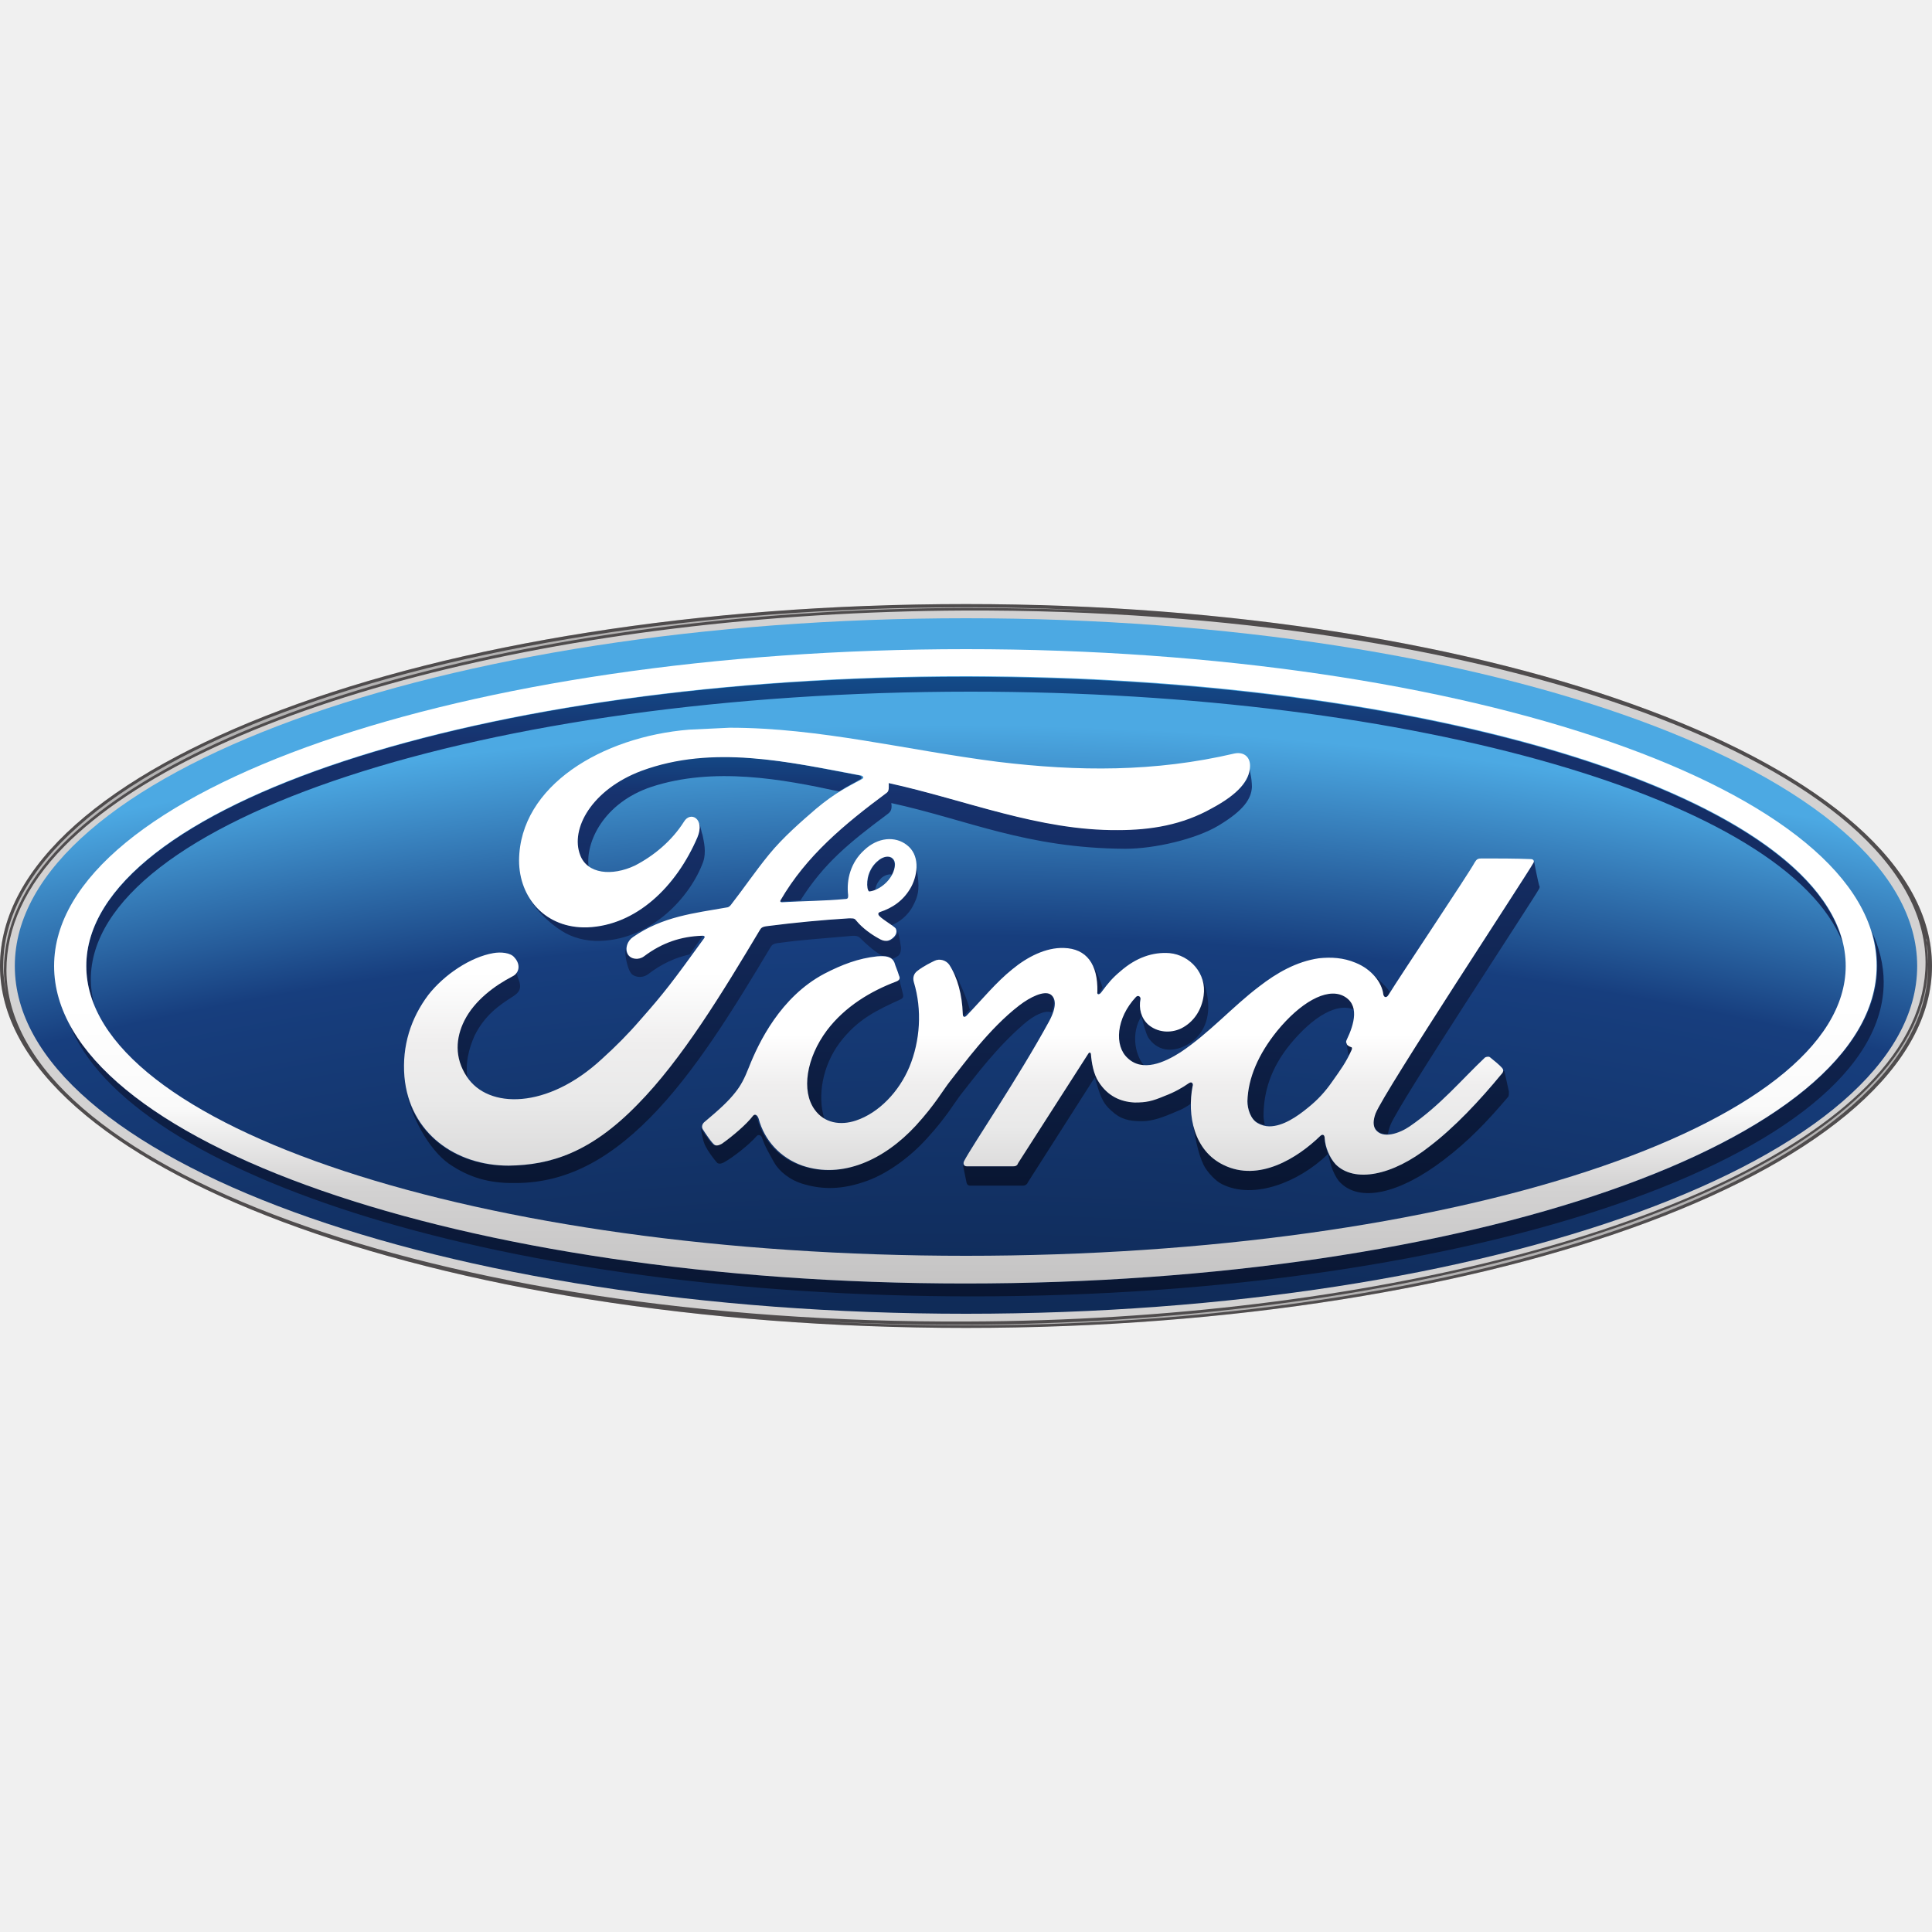
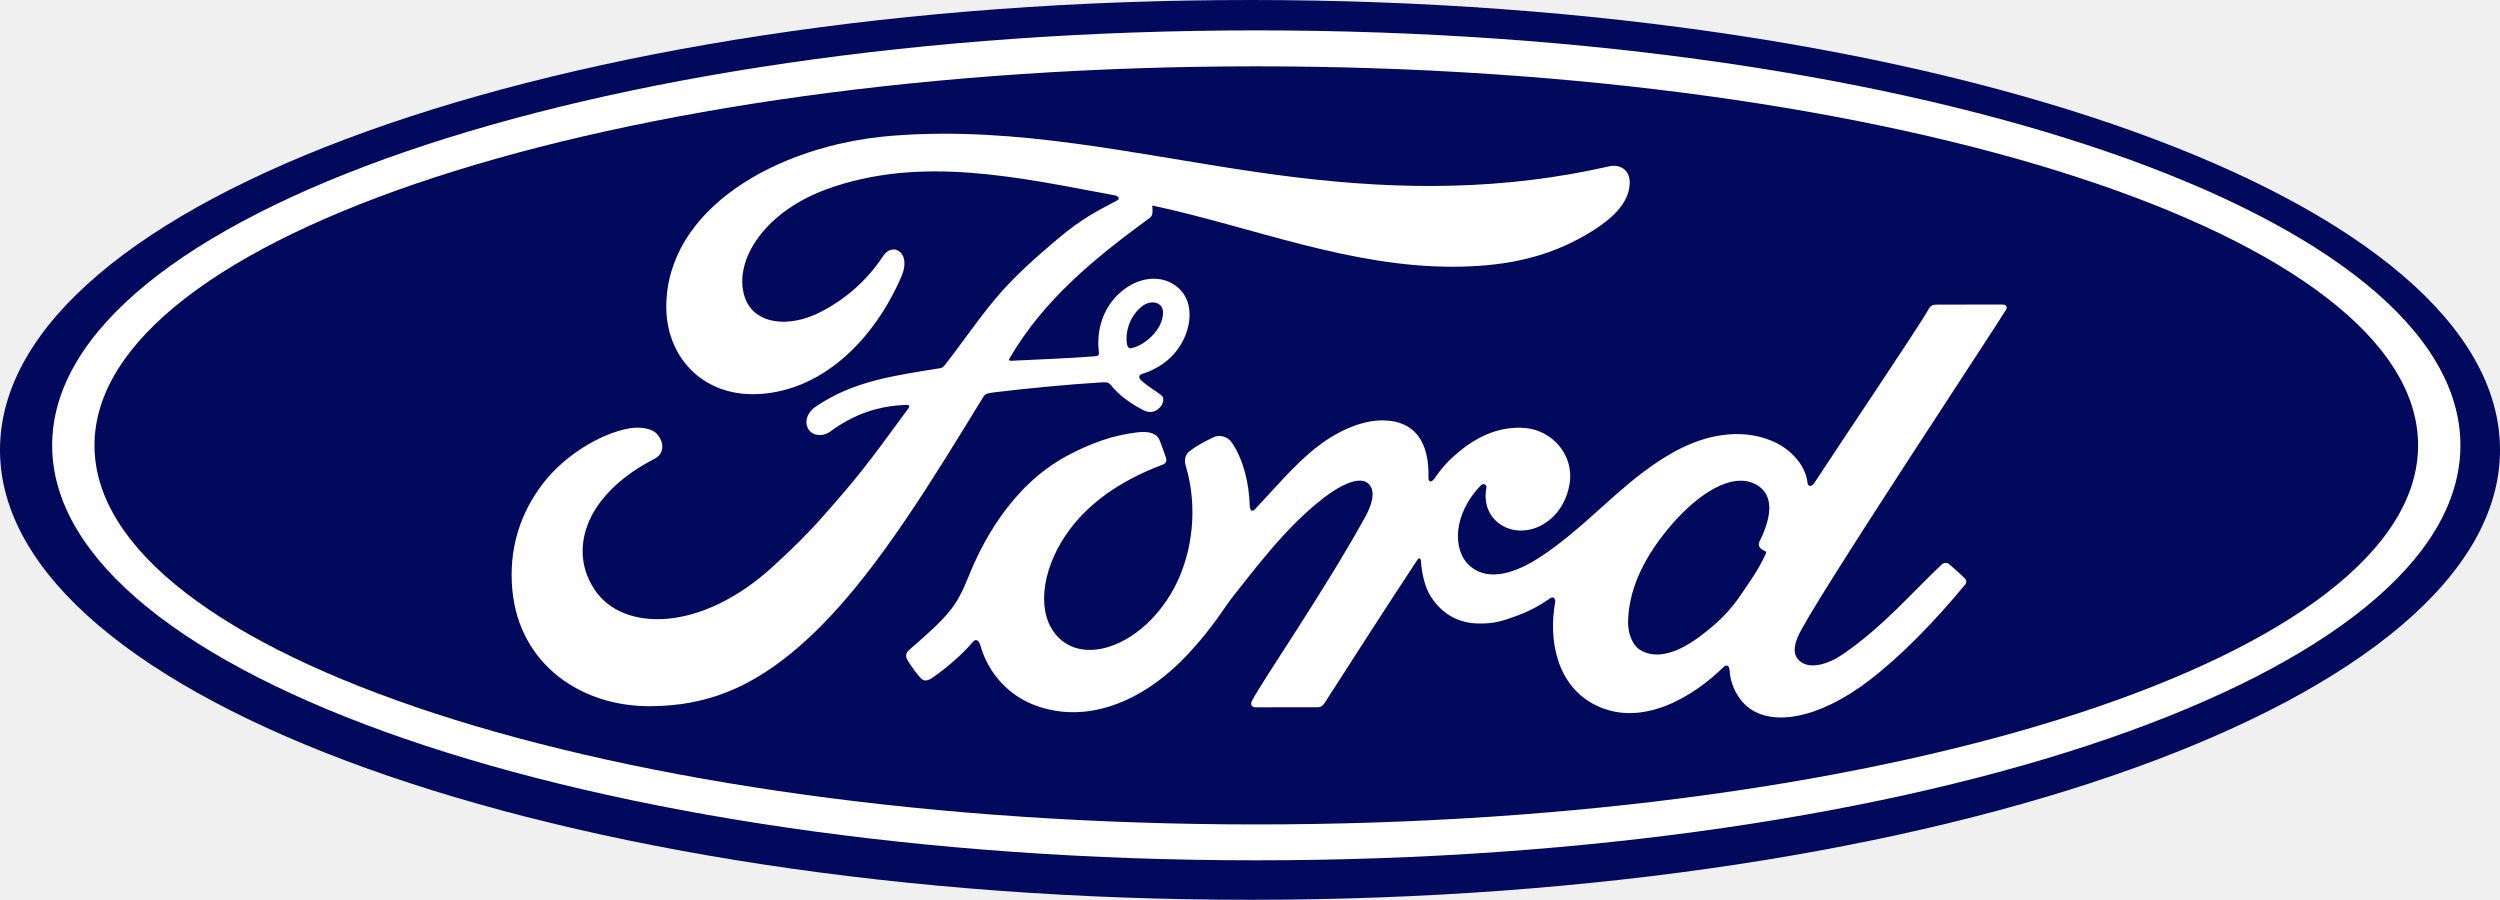
- <svg xmlns="http://www.w3.org/2000/svg" viewBox="0 0 64 64">
-   <radialGradient id="A" cx="-807.754" cy="596.238" r="1" gradientTransform="matrix(647.6554,0,0,-631.5305,523294.94,377110.59)" gradientUnits="userSpaceOnUse">
-     <stop offset="0" stop-color="#00050d" />
-     <stop offset=".7" stop-color="#051125" />
-     <stop offset=".905" stop-color="#173e7e" />
-     <stop offset=".955" stop-color="#4ca9e3" />
-     <stop offset="1" stop-color="#4ca9e3" />
-   </radialGradient>
-   <linearGradient id="B" gradientUnits="userSpaceOnUse" x1="149.75" y1="61.23" x2="149.75" y2="-53.09">
-     <stop offset="0" stop-color="#08142e" />
-     <stop offset=".809" stop-color="#17326e" />
-     <stop offset="1" stop-color="#0d69a9" />
-   </linearGradient>
-   <linearGradient id="C" gradientUnits="userSpaceOnUse" x1="151.6" y1="61.24" x2="151.6" y2="-53.09">
-     <stop offset="0" stop-color="#08142e" />
-     <stop offset=".809" stop-color="#17326e" />
-     <stop offset="1" stop-color="#0d69a9" />
-   </linearGradient>
-   <linearGradient id="D" gradientUnits="userSpaceOnUse" x1="175.619" y1="41.574" x2="175.619" y2="-37.636">
-     <stop offset="0" stop-color="#08142e" />
-     <stop offset=".809" stop-color="#17326e" />
-     <stop offset="1" stop-color="#0d69a9" />
-   </linearGradient>
-   <linearGradient id="E" gradientUnits="userSpaceOnUse" x1="209.457" y1="41.917" x2="209.457" y2="-38.349">
-     <stop offset="0" stop-color="#08142e" />
-     <stop offset=".809" stop-color="#17326e" />
-     <stop offset="1" stop-color="#0d69a9" />
-   </linearGradient>
-   <linearGradient id="F" gradientUnits="userSpaceOnUse" x1="214.402" y1="38.78" x2="214.402" y2="-34.748">
-     <stop offset="0" stop-color="#08142e" />
-     <stop offset=".809" stop-color="#17326e" />
-     <stop offset="1" stop-color="#0d69a9" />
-   </linearGradient>
-   <linearGradient id="G" gradientUnits="userSpaceOnUse" x1="170.152" y1="39.839" x2="170.152" y2="-36.165">
-     <stop offset="0" stop-color="#08142e" />
-     <stop offset=".809" stop-color="#17326e" />
-     <stop offset="1" stop-color="#0d69a9" />
-   </linearGradient>
-   <linearGradient id="H" gradientUnits="userSpaceOnUse" x1="201.947" y1="41.882" x2="201.947" y2="-38.255">
-     <stop offset="0" stop-color="#08142e" />
-     <stop offset=".809" stop-color="#17326e" />
-     <stop offset="1" stop-color="#0d69a9" />
-   </linearGradient>
-   <linearGradient id="I" gradientUnits="userSpaceOnUse" x1="132.626" y1="41.818" x2="132.626" y2="-38.301">
-     <stop offset="0" stop-color="#08142e" />
-     <stop offset=".809" stop-color="#17326e" />
-     <stop offset="1" stop-color="#0d69a9" />
-   </linearGradient>
-   <linearGradient id="J" gradientUnits="userSpaceOnUse" x1="167.257" y1="41.83" x2="167.257" y2="-37.742">
-     <stop offset="0" stop-color="#08142e" />
-     <stop offset=".809" stop-color="#17326e" />
-     <stop offset="1" stop-color="#0d69a9" />
-   </linearGradient>
-   <linearGradient id="K" gradientUnits="userSpaceOnUse" x1="209.612" y1="41.856" x2="209.612" y2="-38.299">
-     <stop offset="0" stop-color="#08142e" />
-     <stop offset=".809" stop-color="#17326e" />
-     <stop offset="1" stop-color="#0d69a9" />
-   </linearGradient>
-   <linearGradient id="L" gradientUnits="userSpaceOnUse" x1="182.439" y1="41.895" x2="182.439" y2="-38.31">
-     <stop offset="0" stop-color="#08142e" />
-     <stop offset=".809" stop-color="#17326e" />
-     <stop offset="1" stop-color="#0d69a9" />
-   </linearGradient>
-   <linearGradient id="M" gradientUnits="userSpaceOnUse" x1="226.174" y1="41.82" x2="226.174" y2="-38.315">
-     <stop offset="0" stop-color="#08142e" />
-     <stop offset=".809" stop-color="#17326e" />
-     <stop offset="1" stop-color="#0d69a9" />
-   </linearGradient>
-   <linearGradient id="N" gradientUnits="userSpaceOnUse" x1="148.754" y1="40.991" x2="148.754" y2="-37.294">
-     <stop offset="0" stop-color="#08142e" />
-     <stop offset=".809" stop-color="#17326e" />
-     <stop offset="1" stop-color="#0d69a9" />
-   </linearGradient>
-   <linearGradient id="O" gradientUnits="userSpaceOnUse" x1="136.252" y1="41.83" x2="136.252" y2="-37.766">
-     <stop offset="0" stop-color="#08142e" />
-     <stop offset=".809" stop-color="#17326e" />
-     <stop offset="1" stop-color="#0d69a9" />
-   </linearGradient>
-   <linearGradient id="P" gradientUnits="userSpaceOnUse" x1="75.832" y1="41.819" x2="75.832" y2="-38.313">
-     <stop offset="0" stop-color="#08142e" />
-     <stop offset=".809" stop-color="#17326e" />
-     <stop offset="1" stop-color="#0d69a9" />
-   </linearGradient>
-   <linearGradient id="Q" gradientUnits="userSpaceOnUse" x1="111.673" y1="41.856" x2="111.673" y2="-38.259">
-     <stop offset="0" stop-color="#08142e" />
-     <stop offset=".809" stop-color="#17326e" />
-     <stop offset="1" stop-color="#0d69a9" />
-   </linearGradient>
-   <linearGradient id="R" gradientUnits="userSpaceOnUse" x1="101.243" y1="41.836" x2="101.243" y2="-38.299">
-     <stop offset="0" stop-color="#08142e" />
-     <stop offset=".809" stop-color="#17326e" />
-     <stop offset="1" stop-color="#0d69a9" />
-   </linearGradient>
-   <linearGradient id="S" gradientUnits="userSpaceOnUse" x1="103.129" y1="41.885" x2="103.129" y2="-38.289">
-     <stop offset="0" stop-color="#08142e" />
-     <stop offset=".809" stop-color="#17326e" />
-     <stop offset="1" stop-color="#0d69a9" />
-   </linearGradient>
-   <linearGradient id="T" gradientUnits="userSpaceOnUse" x1="193.583" y1="40.359" x2="193.583" y2="-38.072">
-     <stop offset="0" stop-color="#08142e" />
-     <stop offset=".809" stop-color="#17326e" />
-     <stop offset="1" stop-color="#0d69a9" />
-   </linearGradient>
-   <linearGradient id="U" gradientUnits="userSpaceOnUse" x1="157.683" y1="41.828" x2="157.683" y2="-38.298">
-     <stop offset="0" stop-color="#08142e" />
-     <stop offset=".809" stop-color="#17326e" />
-     <stop offset="1" stop-color="#0d69a9" />
-   </linearGradient>
-   <linearGradient id="V" gradientUnits="userSpaceOnUse" x1="136.875" y1="39.108" x2="136.875" y2="-36.592">
-     <stop offset="0" stop-color="#08142e" />
-     <stop offset=".809" stop-color="#17326e" />
-     <stop offset="1" stop-color="#0d69a9" />
-   </linearGradient>
-   <linearGradient id="W" gradientUnits="userSpaceOnUse" x1="139.439" y1="41.852" x2="139.439" y2="-38.283">
-     <stop offset="0" stop-color="#08142e" />
-     <stop offset=".809" stop-color="#17326e" />
-     <stop offset="1" stop-color="#0d69a9" />
-   </linearGradient>
-   <linearGradient id="X" gradientUnits="userSpaceOnUse" x1="95.516" y1="41.856" x2="95.516" y2="-38.281">
-     <stop offset="0" stop-color="#08142e" />
-     <stop offset=".809" stop-color="#17326e" />
-     <stop offset="1" stop-color="#0d69a9" />
-   </linearGradient>
-   <linearGradient id="Y" gradientUnits="userSpaceOnUse" x1="117.039" y1="86.876" x2="82.381" y2="-42.468">
-     <stop offset="0" stop-color="#b2b1b1" />
-     <stop offset=".35" stop-color="#deddde" />
-     <stop offset=".65" stop-color="#deddde" />
-     <stop offset="1" stop-color="#b2b1b1" />
-   </linearGradient>
-   <linearGradient id="Z" gradientUnits="userSpaceOnUse" x1="208.247" y1="16.021" x2="173.75" y2="-112.724">
-     <stop offset="0" stop-color="#b2b1b1" />
-     <stop offset=".35" stop-color="#deddde" />
-     <stop offset=".65" stop-color="#deddde" />
-     <stop offset="1" stop-color="#b2b1b1" />
-   </linearGradient>
-   <linearGradient id="a" gradientUnits="userSpaceOnUse" x1="149.999" y1="-53.858" x2="149.999" y2="61.051">
-     <stop offset="0" stop-color="#fff" />
-     <stop offset=".552" stop-color="#fff" />
-     <stop offset=".691" stop-color="#fafafa" />
-     <stop offset=".8" stop-color="#d3d2d2" />
-     <stop offset="1" stop-color="#bdbcbc" />
-   </linearGradient>
-   <linearGradient id="b" gradientUnits="userSpaceOnUse" x1="173.505" y1="-17.109" x2="173.505" y2="39.879">
-     <stop offset="0" stop-color="#fff" />
-     <stop offset=".552" stop-color="#fff" />
-     <stop offset=".691" stop-color="#efeeee" />
-     <stop offset=".8" stop-color="#e9e9e9" />
-     <stop offset="1" stop-color="#d3d2d2" />
-   </linearGradient>
-   <linearGradient id="c" gradientUnits="userSpaceOnUse" x1="128.152" y1="-38.789" x2="128.152" y2="40.264">
-     <stop offset="0" stop-color="#fff" />
-     <stop offset=".552" stop-color="#fff" />
-     <stop offset=".691" stop-color="#efeeee" />
-     <stop offset=".8" stop-color="#e9e9e9" />
-     <stop offset="1" stop-color="#d3d2d2" />
-   </linearGradient>
-   <g transform="matrix(.213333 0 0 .213333 .000001 31.21067)">
-     <path d="M299.1-.6c.1.3.1.5.1.8 0-.3-.1-.5-.1-.8M150-52.5C66.7-52.5 0-27.5 0 3.7c0 31.1 67.3 56.2 150 56.2S300 34.7 300 3.7s-67.3-56.2-150-56.2" fill="#d3d2d2" />
-     <path d="M2.3 3.7c0 29.8 66.1 54 147.7 54s147.7-24.1 147.7-54c0-29.8-66.1-54-147.7-54S2.3-26.1 2.3 3.7" fill="url(#A)" />
-     <path d="M13.4 3.7c0 2 .4 4 1.2 6-.3-1.3-.5-2.6-.5-3.9 0-24.7 61.1-44.7 136.6-44.7C220.1-38.9 277.4-22 286.1 0c-5.8-23.1-64.5-41.2-136.1-41.2C74.6-41.3 13.4-21.1 13.4 3.7" fill="url(#B)" />
-     <path d="M291.5 3.7C291.5 30.9 228.1 53 150 53 80.4 53 22.6 35.5 10.7 12.5 19.8 36.5 79.1 55 151 55c78.2 0 141.5-21.9 141.5-48.8 0-2.7-.7-5.4-1.9-8 .6 1.7.9 3.6.9 5.5" fill="url(#C)" />
-     <path d="M176.4 8.5c-3.2 3.3-3.4 7.6-1.3 9.5.7.7 1.6 1 2.5 1.1-1.4-1.7-2-5.1-.3-7.7-.3-.8-.4-1.7-.2-2.6 0-.2-.1-.4-.3-.4-.2-.1-.3 0-.4.1" fill="url(#D)" />
-     <path d="M209.1 15.5c0 .5.2 1.4.3 2.1.2-.3.3-.6.5-1 .1-.3.1-.3-.1-.4-.3-.1-.7-.4-.7-.6-.1 0-.1 0 0-.1z" fill="url(#E)" />
-     <path d="M212.9 4.7c1.1 1 1.7 2.2 1.8 3.4 0 .5.5.6.8.1.1-.1.2-.3.3-.5-.1-.1-.2-.2-.3-.4-.4-.5-1.5-1.6-2.6-2.6z" fill="url(#F)" />
-     <path d="M169 2.7c.8 1.2 1.2 2.8 1.2 4.9 0 .5.4.5.6.1.1-.2.3-.4.4-.6-.5-1.9-1.5-3.7-2.2-4.4z" fill="url(#G)" />
-     <path d="M198.3 13.7c-3 3.6-4.6 7.3-4.6 10.9 0 1.3.5 2.9 1.6 3.4.4.2.7.3 1.1.4-.1-.5-.2-1-.2-1.4 0-3.7 1.1-7.4 4.1-11.1 3.6-4.4 7.4-6.6 10-5.4-.1-1-.6-1.8-1.7-2.3-.5-.2-1-.3-1.6-.3-2.6 0-5.8 2.2-8.7 5.8" fill="url(#H)" />
-     <path d="M138.9 6c-4 1.5-8 3.9-10.8 7.6-3.2 4.2-4 9.3-1.9 12.3.5.7 1.1 1.2 1.8 1.5-1.1-3.5-.3-8.2 2.4-11.8 2.8-3.7 5.9-5.1 9.4-6.7.5-.2.5-.5.4-.9-.2-.7-.6-2.5-.8-2.9.1.5 0 .8-.5.9" fill="url(#I)" />
-     <path d="M168.9 17.3l-10.9 17c-.2.3-.4.4-.7.5H150c-.3 0-.4-.1-.5-.3l.6 2.9c.1.3.3.4.5.4h8.3c.3 0 .6-.2.7-.5L170 21c.8 2.7 1.1 3.9 2.6 5.2 1.4 1.3 2.7 1.6 4.7 1.6 1.8 0 3.5-.7 5.6-1.6.8-.3 1.4-.7 2-1.1 0-1 .1-2 .3-2.9 0-.1-.1-.7-.6-.4-1 .7-2.2 1.4-3.8 2-1.9.7-2.8 1-4.6 1-2.2 0-4.2-1-5.6-3.2-.8-1.2-1.1-3-1.2-4.3 0-.1-.1-.2-.2-.2-.1.1-.2.1-.3.2" fill="url(#J)" />
-     <path d="M233.3 20.3c-3.6 4.4-7.5 8.5-11.3 11.4-5.9 4.6-11.7 5.7-14.6 2.8-1.1-1.1-1.7-2.6-1.7-4 0-.7-.4-.7-.7-.4-3.5 3.4-9.5 7.2-15 4.5-2.7-1.4-4.2-3.9-4.8-6.7.3 2 .8 4.9 1.7 6.7.6 1.2 2 2.6 2.9 3 4.9 2.4 11.8-.3 16.3-4.6 0-.1.1-.1.1-.1.2.8.5 1.7.5 1.8.3 1 .8 1.9 1.2 2.4 3.1 3.5 9.5 1.9 16.3-3.3 3.8-2.9 6.6-5.8 10-9.8.1-.2.1-.4.1-.8l-.7-3.2c-.2 0-.2.2-.3.3m-48.2 7.4v.2-.2c0 .1 0 0 0 0z" fill="url(#K)" />
-     <path d="M186.8 8.2c-.3 2.2-1.5 4.1-3.5 5.1-1.7.8-3.7.7-5.1-.6-.4-.4-.7-.9-1-1.4.4 1.6.7 2.8 1.1 3.5 1.3 2 3.6 2.5 6.1 1.1 1.8-1 3.4-3.1 3.2-6.4-.1-1.7-.6-3.4-1.4-4.8a5.37 5.37 0 0 1 .6 3.5" fill="url(#L)" />
-     <path d="M238.1-12.4c-1.1 2-23.1 35.4-24.5 38.9-.4 1.1-.5 1.9 0 2.5s1.1.8 1.9.8c.1-.4.2-.9.4-1.4 1.4-3.5 22-34.7 23.1-36.7.1-.2.1-.4 0-.5-.1-.3-.8-3.6-.8-3.9 0 .1 0 .2-.1.3" fill="url(#M)" />
-     <path d="M146.9 3.2l.2.2c1.3 2 2 4.7 2.1 7.6.1.6.3.6.6.3s.5-.6.8-.8c-.4-1.5-1-2.9-1.6-4.2-.2-.6-1.2-2.3-2.1-3.1z" fill="url(#N)" />
-     <path d="M158.1 9.8c-4.7 3.6-8.7 9.2-10.7 11.7-1.2 1.5-2.3 3.6-5.4 7-4.9 5.3-11.4 8.4-17.6 6.2-3.4-1.1-5.9-3.9-6.8-7.3-.2-.7-.6-.8-.9-.4-1 1.3-3.1 3.1-4.8 4.3-.2.1-.7.4-1.1.2s-1.6-2-1.9-2.5c0-.1-.1-.1-.1-.2.4 2.2.5 2.5 1.1 3.5.7 1.1 1.4 1.9 1.5 2 .4.2.8 0 1-.1 1.3-.7 3.9-2.7 5.1-4.1.3-.3.7-.1.8.2.5 1.5 1.2 2.6 1.9 3.9.8 1.4 2.5 2.8 4.7 3.4 2.8.8 5.9.9 9.9-.6 3.2-1.2 6.6-3.7 9.2-6.6 3.1-3.4 4.2-5.5 5.4-7 2-2.5 5.2-6.9 9.6-10.7 1.5-1.3 3.2-2.2 4.3-1.8.6-1.6.3-2.5-.3-3-.2-.1-.5-.2-.8-.2-1.2.2-2.7 1.1-4.1 2.1" fill="url(#O)" />
-     <path d="M79.3 5.3c-2.7 1.4-5.9 3.7-7.5 6.9-1.3 2.6-1.5 5.7.4 8.7.2.2.3.5.5.7-.6-2.5.1-5.1 1-7.1 1.6-3.2 3.8-4.7 6-6.1.9-.6 1.4-1.2.8-2.7-.2-.4-.3-1.2-.4-1.9.1.6-.2 1.2-.8 1.5" fill="url(#P)" />
-     <path d="M99.4-26.6c-7.7 2.9-11.1 9-9.5 13.1.3.8.8 1.4 1.5 1.8-.5-3.8 2.3-9.9 9.7-12.4 9.7-3.2 20.5-1.2 29.2.7 1.2-.8 2.3-1.3 3.3-1.9.5-.3-.1-.6-.2-.6-6.9-1.3-14.1-2.9-21.1-2.9-4.4 0-8.7.6-12.9 2.2" fill="url(#Q)" />
-     <path d="M131.7-3.7a190.95 190.95 0 0 0-12.6 1.2c-.9.1-1 .3-1.2.6-5.9 9.7-12.1 20.1-19 27.1-7.4 7.5-13.5 9.5-20 9.5-7.5.1-14.2-4.2-15.9-11.7.9 4.2 3.6 9.2 6.7 11.4 3.2 2.2 6.3 3 9.9 3 7.4.1 14.2-2.9 21.4-10.2 6.9-7 12.9-16.8 18.7-26.5.2-.3.4-.5 1.4-.6 3.7-.5 7-.7 10.3-1 1-.1 1.7-.2 2.1.2 1.2 1.2 2.5 2.3 3.5 2.8.6 0 1.1.1 1.5.5.4-.1.7-.3 1-.5.4-.4.4-.9.4-1.3-.1-.8-.4-2.4-.6-2.8.2.3.1.8-.3 1.2-.3.3-.7.6-1.2.6-.4 0-.7-.2-1.2-.4-1.1-.6-2.5-1.6-3.4-2.7-.2-.3-.4-.4-.8-.4-.4-.1-.5 0-.7 0" fill="url(#R)" />
-     <path d="M99.9 2.1c-.8.6-2 .5-2.5-.3-.2-.3-.3-.6-.3-.8-.1 1.3.4 3.1.8 3.7.4.7 1.7 1 2.7.3 2.2-1.7 4.3-2.6 6.5-3.1L109-.8c.1-.1.1-.2 0-.2 0-.1-.1-.1-.3-.1-3.1.1-6 1.1-8.8 3.2" fill="url(#S)" />
-     <path d="M193.5-28.7c0 .1.1.1.1.2 0-.1 0-.2-.1-.2z" fill="url(#T)" />
-     <path d="M193.9-27.3c-.1 2.1-1.8 4.2-5.9 6.4-4.7 2.6-9.5 3.3-14.6 3.4-12.3.1-23.8-4.7-35.6-7.3 0 .5.1 1.1-.3 1.5-6.6 4.9-12.5 9.8-16.5 16.7-.1.2-.1.3.2.3 1.1-.1 2.1-.1 3.1-.2 3.6-5.7 7.5-8.9 13.4-13.3.4-.3.9-.6.7-1.8 11.9 2.6 20.9 7 36.3 7.1 4.6 0 11-1.5 14.5-3.6 4-2.4 5.1-4.2 5.2-6 0-.6-.1-1.5-.2-1.9-.1-.6-.2-1.4-.4-2 .1.1.1.4.1.7" fill="url(#U)" />
-     <path d="M136.6-12.8c-.1.1-.3.3-.5.4-1.2 1.2-1.5 2.8-1.4 4 .1.5.3.6.5.5.2 0 .5-.1.7-.2.1-.7.4-1.3 1-1.9.5-.4 1.1-.6 1.6-.5.5-.9.6-2 0-2.5-.2-.2-.5-.3-.9-.3-.2.1-.6.2-1 .5" fill="url(#V)" />
-     <path d="M141.3-8.6c-1.1 2.2-3 3.3-4.8 3.9 0 0-.4.1-.3.4 0 .4 1.3 1.2 2.1 1.7.1 0 .3-.1.3-.1.9-.4 2.4-1.3 3.3-3.2.6-1.2.9-2.2.6-4.4-.2-1.5-.5-2.9-.9-3.5.9 1.6.6 3.6-.3 5.2" fill="url(#W)" />
-     <path d="M108.5-18.7c.2.5.2 1.4-.2 2.4-3.3 7.7-9.5 13.7-17.1 14-4.6.1-8-2.2-9.6-5.6 1.2 2.6 3.6 4.9 5.7 6.2 1.6 1 3.7 1.6 6 1.5 7.9-.3 13.9-6.8 15.9-12.3.5-1.5.1-3.1-.1-4.1-.2-.5-.3-1.4-.6-2.1z" fill="url(#X)" />
-     <path d="M299.1-.6c.1.3.1.5.1.8 0-.3-.1-.5-.1-.8M1 4.4c0-6.6 2.9-13.1 9-19.3 21.5-21.7 77.7-36.3 139.7-36.6 82.2-.3 149.1 24.2 149.3 54.6 0 6.6-3 13-9.1 19.2-21.5 21.7-77.6 36.4-139.6 36.6C68.1 59.3 1.2 34.8 1 4.4m149-56.9C66.7-52.5 0-27.5 0 3.7c0 31.1 67.3 56.2 150 56.2S300 34.7 300 3.7s-67.3-56.2-150-56.2" fill="#4f4c4d" />
-     <path d="M.5 3.7c0 1.5.2 2.9.5 4.4C.8 6.9.6 5.6.6 4.4.6-2.3 3.6-9 9.7-15.2c21.6-21.8 77.9-36.5 140-36.7 8.6 0 17.1.2 25.3.7-8.1-.5-16.5-.8-25-.8C67.1-52 .5-27.2.5 3.7" fill="url(#Y)" />
-     <path d="M299.4 3.1c0 6.7-3.1 13.3-9.3 19.5-21.5 21.7-77.8 36.5-139.9 36.8-8.8 0-17.4-.2-25.8-.7 8.3.5 16.8.8 25.5.8 82.5 0 149.5-25.2 149.5-55.8a20.68 20.68 0 0 0-.3-3.5c.3 1 .3 2 .3 2.9" fill="url(#Z)" />
-     <path d="M8.4 3.7C8.4 30.9 71.8 53 149.9 53c78.2 0 141.5-22.1 141.5-49.3.1-27.2-63.2-49.2-141.4-49.2S8.4-23.5 8.4 3.7m5 0c0-24.9 61.1-45 136.6-45 75.4 0 136.6 20.1 136.6 45s-61.1 45-136.6 45c-75.4 0-136.6-20.1-136.6-45" fill="url(#a)" />
-     <path d="M230.1-13c-.6 0-.8.1-1.1.6-.9 1.7-11.5 17.5-13.4 20.6-.3.5-.7.4-.8-.1-.2-1.8-1.8-3.9-4.3-4.9-1.9-.8-3.8-.9-5.7-.7-3.5.5-6.6 2.3-9.3 4.4-4.1 3.1-7.7 7.2-12.2 10.2-2.5 1.6-5.9 3.1-8.2.9-2.1-1.9-1.8-6.2 1.3-9.5.3-.3.7-.1.7.3-.3 1.5.1 3 1.2 4 1.4 1.2 3.4 1.4 5.1.6 2-1 3.2-2.9 3.5-5.1.5-3.4-2.1-6.3-5.3-6.6-2.6-.2-5.2.7-7.6 2.8-1.2 1-1.9 1.8-3 3.3-.3.4-.7.4-.6-.1.1-4.3-1.7-6.7-5.2-6.8-2.8-.1-5.7 1.4-8 3.3-2.5 2-4.7 4.7-7.1 7.2-.3.3-.6.3-.6-.3-.1-2.9-.8-5.6-2.1-7.6-.5-.7-1.5-1-2.3-.6-.4.2-1.7.8-2.7 1.6-.5.4-.7 1-.5 1.7 1.3 4.3 1 9.1-.7 13.2-1.6 3.8-4.7 7.1-8.3 8.3-2.4.8-4.9.4-6.4-1.7-2.1-2.9-1.3-8 1.9-12.3 2.8-3.7 6.8-6.1 10.8-7.6.5-.2.6-.5.4-.9-.2-.7-.6-1.6-.7-2-.4-1-1.4-1.1-2.7-1-2.9.3-5.5 1.3-8.2 2.7-6.8 3.6-10.2 10.7-11.7 14.5-.7 1.8-1.3 2.9-2.1 3.9-1.1 1.4-2.4 2.6-4.9 4.7-.2.2-.4.6-.2 1 .3.5 1.5 2.3 1.9 2.5s.9-.1 1.1-.2c1.7-1.2 3.8-3 4.8-4.3.3-.4.7-.2.9.4.9 3.4 3.4 6.1 6.8 7.3 6.2 2.1 12.7-.9 17.6-6.2 3.1-3.4 4.2-5.5 5.4-7 2-2.5 6-8.1 10.7-11.7 1.7-1.3 3.8-2.3 4.8-1.7.8.5 1.1 1.8-.2 4.2-4.8 8.8-11.9 19.2-13.2 21.7-.2.4 0 .8.4.8h7.3c.4 0 .6-.2.7-.5l10.9-17c.2-.3.4-.1.4.1.1 1.3.4 3.1 1.2 4.3 1.4 2.2 3.4 3.1 5.6 3.2 1.8 0 2.7-.2 4.6-1 1.6-.6 2.8-1.3 3.8-2 .6-.4.7.3.6.4-.9 4.6.2 10.1 4.8 12.3 5.5 2.7 11.5-1.1 15-4.5.3-.3.7-.3.7.4.1 1.3.7 2.9 1.7 4 2.9 2.9 8.8 1.8 14.6-2.8 3.8-2.9 7.7-7 11.3-11.4.1-.2.2-.4 0-.7-.5-.6-1.3-1.2-1.9-1.7-.2-.2-.6-.1-.8 0-3.7 3.5-6.9 7.4-11.7 10.7-1.6 1.1-4.2 2-5.3.5-.4-.6-.4-1.4 0-2.5 1.4-3.5 23.4-36.9 24.5-38.9.2-.3 0-.6-.4-.6-2.3-.1-5.3-.1-7.6-.1m-34.8 41.1c-1.1-.6-1.6-2.2-1.6-3.4.1-3.6 1.7-7.3 4.6-10.9 3.6-4.4 7.6-6.7 10.2-5.5 2.7 1.3 1.8 4.4.6 6.9-.1.2-.1.4 0 .5 0 .3.4.5.7.6.1 0 .2.1.1.4-.9 2-1.8 3.2-3 4.9-1.1 1.6-2.3 2.9-3.8 4.1-1.7 1.4-3.9 2.9-6 2.9-.6 0-1.3-.2-1.8-.5" fill="url(#b)" />
-     <path d="M113.3-33.3l-6.3.3c-13.5 1.1-26.3 8.7-26.4 20.3 0 5.9 4.2 10.6 10.6 10.4 7.6-.3 13.8-6.3 17.1-14 1.2-2.9-1.1-4.1-2.1-2.4-1.9 3-4.7 5.3-7.6 6.8-3.6 1.7-7.4 1.3-8.5-1.6-1.6-4.1 1.8-10.2 9.5-13.1 11.1-4.1 22.8-1.4 34 .7.2 0 .8.3.2.6-2 1.1-4 2-7.1 4.6-2.2 1.9-5.1 4.4-7.3 7.1s-3.8 5.1-5.9 7.8c-.3.4-.6.4-.6.4-5.1.9-10 1.4-14.6 4.6-.9.6-1.3 1.8-.8 2.7.5.8 1.7.9 2.5.3 2.8-2.1 5.7-3.1 9.1-3.2.1 0 .2 0 .3.1v.2c-5 6.9-6.2 8.5-10 12.8-1.9 2.2-3.8 4.1-5.9 6-8.5 7.9-17.7 7.8-21 2.8-2-3-1.7-6.1-.4-8.7 1.6-3.2 4.8-5.5 7.5-6.9 1-.5 1.3-1.8.3-2.9-.6-.8-2.2-.9-3.3-.7-3.5.6-7.6 3.3-10.1 6.5-2.7 3.6-4.1 7.9-3.7 12.7.8 8.8 8 13.8 16.2 13.8 6.5-.1 12.7-2 20-9.5 6.9-7 13.2-17.4 19-27.1.2-.3.3-.5 1.2-.6a190.95 190.95 0 0 1 12.6-1.2c.8 0 .9 0 1.2.4.9 1.1 2.3 2.1 3.4 2.7.5.3.8.4 1.2.4.5 0 .9-.3 1.2-.6.4-.4.5-.9.3-1.3s-2.6-1.7-2.7-2.2c-.1-.3.3-.4.3-.4 1.8-.6 3.6-1.7 4.8-3.9 1.1-2.1 1.3-5-.7-6.5-1.8-1.4-4.5-1.2-6.6.8-2.1 1.9-2.8 4.6-2.5 7 0 .4 0 .6-.5.6-3.2.3-6.3.3-9.8.5-.2 0-.3-.1-.2-.3 4-6.9 9.9-11.8 16.5-16.7.4-.3.3-.9.3-1.5 11.9 2.6 23.3 7.4 35.6 7.3 5.1 0 10-.8 14.6-3.4 4.1-2.2 5.8-4.3 5.9-6.4.1-1.5-.9-2.4-2.4-2.1-12.4 2.9-24.3 2.8-36.7 1.3-14.2-1.8-27.7-5.3-41.7-5.3m21.4 24.9c-.2-1.3.2-3.1 1.7-4.3.7-.6 1.7-.8 2.2-.3.7.6.3 2-.3 2.9-.7 1.1-2 2-3.1 2.2h-.1c-.1.1-.3 0-.4-.5" fill="url(#c)" />
+ <svg xmlns="http://www.w3.org/2000/svg" width="1000" height="359.914" version="1.1" viewBox="0 0 264.583 95.227" id="svg16">
+   <defs id="defs20" />
+   <g id="g2317">
+     <path d="M 132.292,0 C 59.2,0 -1.9786051e-4,21.282 -1.9786051e-4,47.615 c 0,26.324 59.204,47.613 132.292,47.613 73.097,0 132.292,-21.289 132.292,-47.613 C 264.584,21.281 205.39,0 132.292,0 Z" fill="#064a93" id="path2" style="fill:#00095b;fill-opacity:1;stroke-width:1" />
+     <path d="m 132.962,91.051 c -70.385,0 -127.442,-19.661 -127.442,-43.917 0,-24.258 57.058,-43.919 127.442,-43.919 70.378,0 127.432,19.659 127.432,43.919 0,24.254 -57.056,43.917 -127.432,43.917 z m 0,-84.03 c -67.912,0 -122.962,17.956 -122.962,40.114 0,22.158 55.048,40.117 122.962,40.117 67.911,0 122.952,-17.959 122.952,-40.117 0,-22.157 -55.045,-40.114 -122.952,-40.114 z" id="path6" style="fill:#ffffff;stroke-width:1" />
+     <path id="path8" style="fill:#ffffff;stroke-width:1" d="m 99.718,14.153 c -1.809,0.006 -3.626,0.076 -5.457,0.226 -12.155,1.013 -23.725,7.789 -23.746,18.077 -0.013,5.217 3.733,9.444 9.537,9.258 6.82,-0.229 12.419,-5.639 15.35,-12.46 1.112,-2.588 -0.948,-3.663 -1.928,-2.173 a 17.298,17.298 0 0 1 -6.882,6.062 c -3.209,1.556 -6.639,1.136 -7.679,-1.444 -1.462,-3.64 1.577,-9.087 8.512,-11.65 10.017,-3.672 20.498,-1.243 30.583,0.633 0.144,0 0.681,0.295 0.206,0.54 -1.806,0.975 -3.584,1.768 -6.354,4.128 -1.986,1.684 -4.586,3.926 -6.597,6.368 -1.996,2.407 -3.411,4.554 -5.283,6.934 -0.261,0.344 -0.582,0.328 -0.578,0.328 -4.563,0.763 -9.03,1.274 -13.12,4.09 -0.846,0.578 -1.213,1.604 -0.7,2.389 0.461,0.696 1.515,0.77 2.247,0.243 2.541,-1.882 5.157,-2.768 8.157,-2.85 0.131,0.008 0.194,0.029 0.231,0.109 0.023,0.045 0.009,0.14 -0.045,0.21 -4.494,6.173 -5.619,7.568 -9,11.395 -1.729,1.967 -3.43,3.627 -5.33,5.355 -7.676,7.061 -15.932,6.939 -18.894,2.512 -1.77,-2.657 -1.537,-5.446 -0.377,-7.76 1.428,-2.834 4.314,-4.911 6.714,-6.124 0.891,-0.45 1.147,-1.578 0.255,-2.606 -0.567,-0.67 -1.942,-0.789 -2.966,-0.603 -3.144,0.575 -6.859,2.928 -9.054,5.76 -2.474,3.178 -3.71,7.036 -3.295,11.366 0.745,7.813 7.242,12.326 14.618,12.274 5.869,-0.045 11.398,-1.806 18.05,-8.493 6.201,-6.236 11.851,-15.551 17.141,-24.189 0.166,-0.276 0.284,-0.424 1.088,-0.523 3.318,-0.411 8.217,-0.879 11.357,-1.059 0.698,-0.038 0.84,-0.03 1.12,0.315 0.818,1.022 2.047,1.889 3.031,2.417 0.48,0.258 0.708,0.387 1.085,0.393 0.465,0.01 0.827,-0.238 1.061,-0.5 0.333,-0.362 0.425,-0.835 0.245,-1.141 -0.188,-0.32 -2.378,-1.522 -2.443,-2.008 -0.048,-0.303 0.287,-0.376 0.287,-0.376 1.61,-0.5 3.285,-1.529 4.3,-3.454 0.997,-1.895 1.158,-4.424 -0.666,-5.83 -1.601,-1.235 -4.02,-1.04 -5.95,0.675 -1.888,1.665 -2.513,4.087 -2.258,6.21 0.046,0.368 0.027,0.492 -0.48,0.534 -2.902,0.23 -5.698,0.31 -8.808,0.473 -0.208,0.015 -0.274,-0.121 -0.153,-0.264 3.581,-6.16 8.928,-10.547 14.842,-14.867 0.392,-0.291 0.272,-0.844 0.256,-1.306 10.678,2.297 20.997,6.572 32.076,6.481 4.581,-0.037 8.967,-0.727 13.159,-3.004 3.687,-1.991 5.183,-3.833 5.293,-5.747 0.086,-1.323 -0.843,-2.159 -2.166,-1.874 -11.193,2.546 -21.871,2.518 -33.007,1.184 -12.719,-1.529 -24.924,-4.676 -37.584,-4.636 z m 22.343,17.853 c 0.262,0.014 0.506,0.101 0.704,0.269 0.59,0.499 0.311,1.744 -0.285,2.606 -0.651,0.951 -1.755,1.772 -2.762,1.972 -0.202,0.037 -0.377,-0.049 -0.46,-0.492 h -0.001 c -0.164,-1.173 0.222,-2.744 1.488,-3.851 0.396,-0.347 0.88,-0.527 1.316,-0.504 z m 89.855,0.225 c -2.035,0 -4.704,0.004 -6.825,0.004 -0.505,0 -0.766,0.061 -1.005,0.526 -0.782,1.485 -10.32,15.638 -12.096,18.388 -0.298,0.418 -0.664,0.36 -0.706,-0.117 -0.18,-1.632 -1.603,-3.508 -3.846,-4.406 -1.71,-0.687 -3.382,-0.811 -5.119,-0.583 -3.137,0.417 -5.932,2.057 -8.39,3.904 -3.703,2.789 -6.898,6.4 -11.023,9.07 -2.252,1.453 -5.335,2.72 -7.398,0.83 -1.867,-1.714 -1.657,-5.522 1.2,-8.466 0.301,-0.309 0.662,-0.051 0.605,0.226 -0.27,1.332 0.062,2.656 1.083,3.585 1.246,1.105 3.03,1.231 4.556,0.493 1.802,-0.883 2.86,-2.59 3.17,-4.528 0.477,-3.005 -1.86,-5.656 -4.782,-5.868 -2.375,-0.165 -4.652,0.653 -6.87,2.467 -1.113,0.913 -1.746,1.589 -2.707,2.943 -0.235,0.334 -0.595,0.368 -0.583,-0.125 0.111,-3.847 -1.497,-6.012 -4.71,-6.083 -2.492,-0.058 -5.157,1.28 -7.233,2.92 -2.276,1.81 -4.266,4.208 -6.399,6.462 -0.265,0.278 -0.497,0.265 -0.571,-0.274 -0.065,-2.549 -0.712,-5.018 -1.904,-6.771 -0.421,-0.61 -1.308,-0.912 -2.054,-0.5 -0.344,0.187 -1.543,0.732 -2.414,1.427 -0.433,0.353 -0.6,0.864 -0.41,1.519 1.15,3.807 0.897,8.137 -0.663,11.795 -1.433,3.348 -4.218,6.37 -7.49,7.392 -2.156,0.677 -4.398,0.346 -5.785,-1.547 -1.905,-2.612 -1.135,-7.154 1.703,-10.927 2.507,-3.32 6.13,-5.43 9.747,-6.789 0.426,-0.162 0.513,-0.432 0.393,-0.79 -0.197,-0.59 -0.51,-1.391 -0.639,-1.758 -0.331,-0.873 -1.26,-1.016 -2.393,-0.893 -2.627,0.303 -4.996,1.194 -7.337,2.435 -6.13,3.25 -9.202,9.54 -10.55,12.906 -0.648,1.615 -1.203,2.625 -1.92,3.519 -0.966,1.203 -2.179,2.297 -4.397,4.226 -0.2,0.177 -0.35,0.546 -0.182,0.888 0.227,0.465 1.38,2.077 1.706,2.221 0.361,0.176 0.78,-0.07 0.948,-0.19 1.552,-1.041 3.409,-2.692 4.318,-3.812 0.318,-0.383 0.646,-0.222 0.815,0.36 0.848,2.996 3.069,5.442 6.14,6.465 5.62,1.877 11.45,-0.84 15.85,-5.569 2.796,-3.005 3.805,-4.938 4.877,-6.252 1.816,-2.229 5.4,-7.215 9.667,-10.416 1.565,-1.18 3.418,-2.08 4.35,-1.483 0.747,0.48 0.988,1.595 -0.212,3.755 -4.35,7.867 -10.754,17.11 -11.928,19.353 -0.214,0.389 -0.027,0.694 0.384,0.694 2.277,-0.01 4.535,-0.005 6.602,-0.005 0.343,-0.016 0.498,-0.171 0.67,-0.412 3.339,-5.175 6.482,-10.103 9.85,-15.196 0.19,-0.3 0.363,-0.067 0.37,0.064 0.07,1.181 0.363,2.798 1.071,3.86 1.274,1.962 3.078,2.805 5.08,2.818 1.592,0.018 2.397,-0.222 4.114,-0.857 a 14.475,14.475 0 0 0 3.38,-1.796 c 0.503,-0.345 0.591,0.233 0.578,0.322 -0.772,4.109 0.182,8.977 4.306,10.996 4.936,2.41 10.358,-0.977 13.478,-4.034 0.305,-0.295 0.634,-0.264 0.665,0.37 0.066,1.168 0.598,2.553 1.574,3.523 2.614,2.598 7.89,1.569 13.185,-2.49 3.4,-2.597 6.957,-6.268 10.17,-10.155 0.119,-0.15 0.208,-0.393 -0.022,-0.637 -0.49,-0.507 -1.198,-1.087 -1.683,-1.534 -0.221,-0.186 -0.546,-0.133 -0.733,0.008 -3.293,3.101 -6.257,6.638 -10.543,9.563 -1.445,0.998 -3.747,1.804 -4.782,0.418 -0.403,-0.538 -0.357,-1.283 0.04,-2.26 1.251,-3.086 21.03,-32.904 22.056,-34.66 l 0.002,-0.002 c 0.176,-0.306 -0.01,-0.53 -0.4,-0.53 z m -27.715,18.642 c 0.518,-0.004 1.003,0.094 1.444,0.304 2.436,1.151 1.658,3.944 0.569,6.137 a 0.587,0.587 0 0 0 -0.044,0.452 c 0.04,0.228 0.34,0.449 0.635,0.554 0.103,0.038 0.161,0.112 0.044,0.352 -0.842,1.785 -1.614,2.814 -2.669,4.364 -0.968,1.433 -2.06,2.55 -3.384,3.626 -1.995,1.635 -4.765,3.414 -7.055,2.218 -1.018,-0.524 -1.457,-1.933 -1.437,-3.074 0.053,-3.21 1.49,-6.504 4.152,-9.742 2.637,-3.214 5.501,-5.172 7.745,-5.191 z" />
  </g>
</svg>
